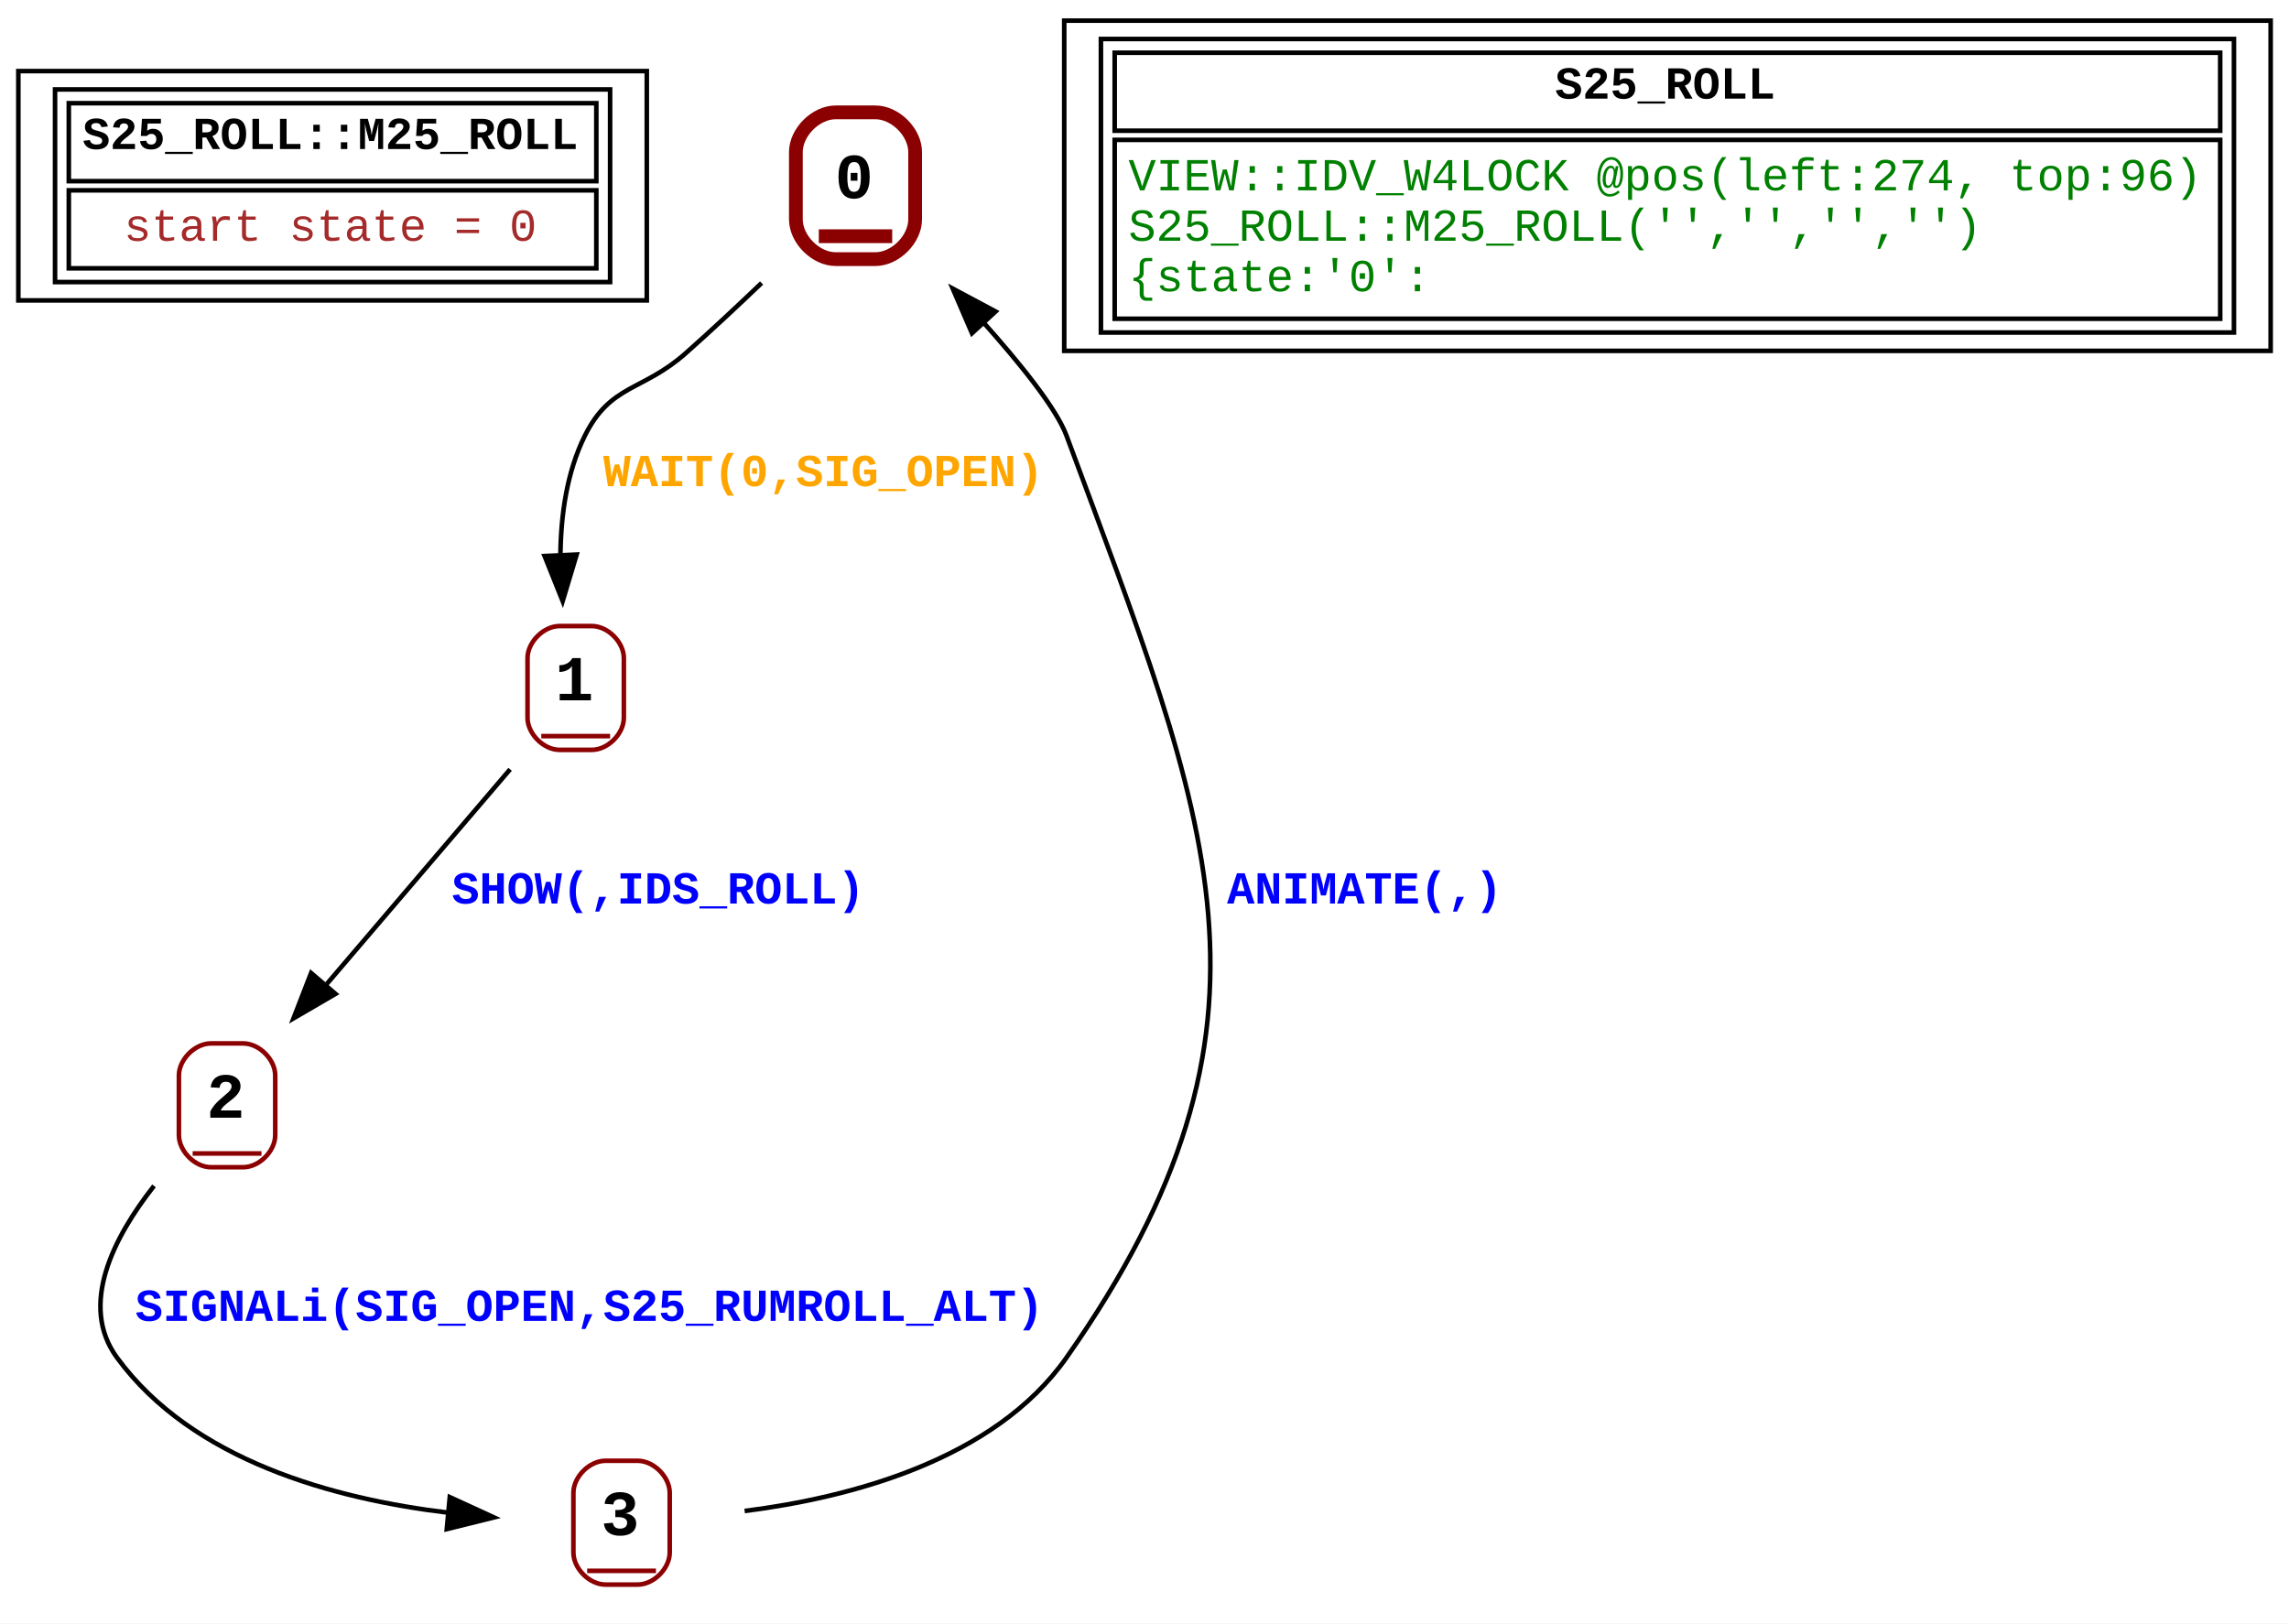
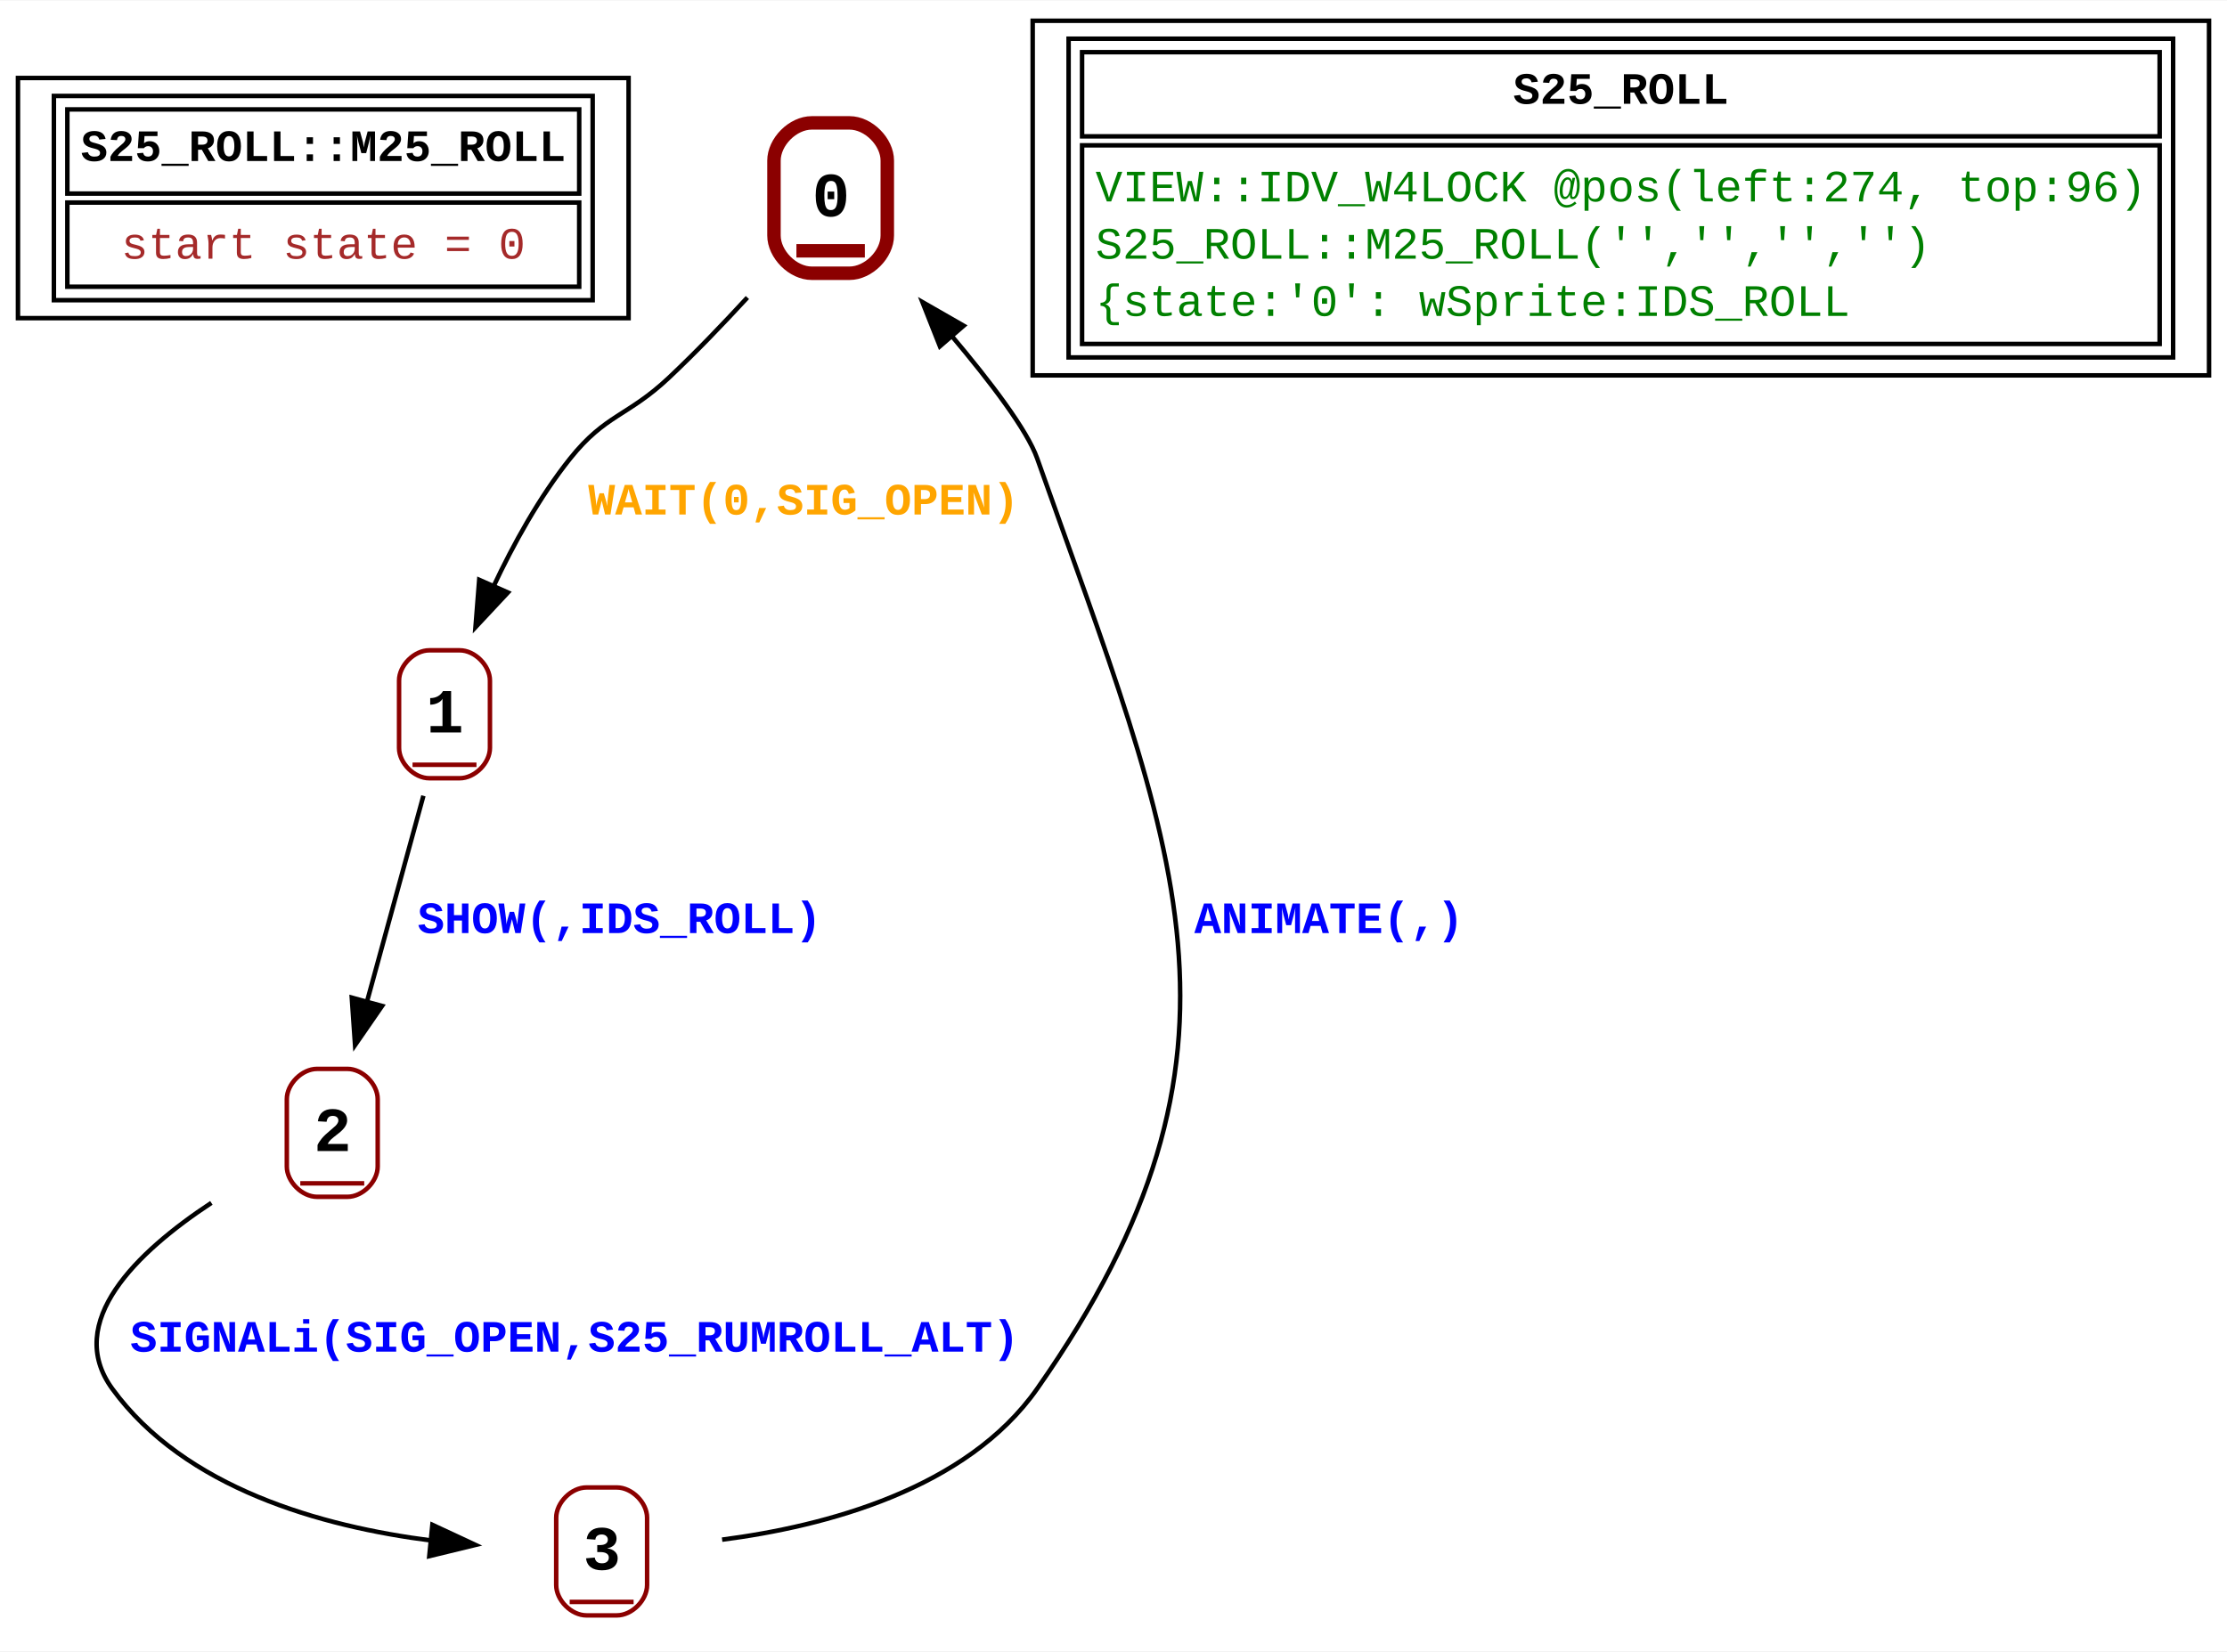
- <svg xmlns="http://www.w3.org/2000/svg" width="499pt" height="354pt" viewBox="0.00 0.00 499.00 354.00">
-   <g id="graph0" class="graph" transform="scale(1 1) rotate(0) translate(4 350)">
-     <polygon fill="white" stroke="none" points="-4,4 -4,-350 495,-350 495,4 -4,4" />
+ <svg xmlns="http://www.w3.org/2000/svg" width="496pt" height="368pt" viewBox="0.00 0.00 496.00 367.75">
+   <g id="graph0" class="graph" transform="scale(1 1) rotate(0) translate(4 363.75)">
+     <polygon fill="white" stroke="none" points="-4,4 -4,-363.75 492,-363.75 492,4 -4,4" />
    <g id="node1" class="node">
-       <polygon fill="none" stroke="black" points="0,-284.5 0,-334.5 137,-334.5 137,-284.5 0,-284.5" />
-       <polygon fill="none" stroke="black" points="11,-310.5 11,-327.5 126,-327.5 126,-310.5 11,-310.5" />
-       <text text-anchor="start" x="14" y="-317.5" font-family="Courier New" font-weight="bold" font-size="10.00">S25_ROLL::M25_ROLL</text>
-       <polygon fill="none" stroke="black" points="11,-291.5 11,-308.5 126,-308.5 126,-291.5 11,-291.5" />
-       <text text-anchor="start" x="23" y="-297.5" font-family="Courier New" font-size="10.00" fill="brown">start state = 0</text>
-       <polygon fill="none" stroke="black" points="8,-288.5 8,-330.5 129,-330.5 129,-288.5 8,-288.5" />
+       <polygon fill="none" stroke="black" points="0,-293 0,-346.5 136,-346.5 136,-293 0,-293" />
+       <polygon fill="none" stroke="black" points="11,-320.75 11,-339.5 125,-339.5 125,-320.75 11,-320.75" />
+       <text text-anchor="start" x="14" y="-328" font-family="Courier New" font-weight="bold" font-size="10.00">S25_ROLL::M25_ROLL</text>
+       <polygon fill="none" stroke="black" points="11,-300 11,-318.75 125,-318.75 125,-300 11,-300" />
+       <text text-anchor="start" x="23" y="-306.25" font-family="Courier New" font-size="10.00" fill="brown">start state = 0</text>
+       <polygon fill="none" stroke="black" points="8,-297 8,-342.5 128,-342.5 128,-297 8,-297" />
    </g>
    <g id="node2" class="node">
-       <polyline fill="none" stroke="darkred" stroke-width="3" points="174.5,-298.5 190.5,-298.5" />
-       <text text-anchor="start" x="178" y="-306.8" font-family="Courier New" font-weight="bold" font-size="14.00">0</text>
-       <path fill="none" stroke="darkred" stroke-width="3" d="M178.17,-293.5C178.17,-293.5 186.83,-293.5 186.83,-293.5 191.17,-293.5 195.5,-297.83 195.5,-302.17 195.5,-302.17 195.5,-316.83 195.5,-316.83 195.5,-321.17 191.17,-325.5 186.83,-325.5 186.83,-325.5 178.17,-325.5 178.17,-325.5 173.83,-325.5 169.5,-321.17 169.5,-316.83 169.5,-316.83 169.5,-302.17 169.5,-302.17 169.5,-297.83 173.83,-293.5 178.17,-293.5" />
+       <polyline fill="none" stroke="darkred" stroke-width="3" points="173.38,-308 188.62,-308" />
+       <text text-anchor="start" x="176.88" y="-315.7" font-family="Courier New" font-weight="bold" font-size="14.00">0</text>
+       <path fill="none" stroke="darkred" stroke-width="3" d="M176.79,-303C176.79,-303 185.21,-303 185.21,-303 189.42,-303 193.62,-307.21 193.62,-311.42 193.62,-311.42 193.62,-328.08 193.62,-328.08 193.62,-332.29 189.42,-336.5 185.21,-336.5 185.21,-336.5 176.79,-336.5 176.79,-336.5 172.58,-336.5 168.38,-332.29 168.38,-328.08 168.38,-328.08 168.38,-311.42 168.38,-311.42 168.38,-307.21 172.58,-303 176.79,-303" />
    </g>
    <g id="node3" class="node">
-       <polyline fill="none" stroke="darkred" points="114,-189.5 129,-189.5" />
-       <text text-anchor="start" x="117" y="-197.3" font-family="Courier New" font-weight="bold" font-size="14.00">1</text>
-       <path fill="none" stroke="darkred" d="M118,-186.5C118,-186.5 125,-186.5 125,-186.5 128.5,-186.5 132,-190 132,-193.5 132,-193.5 132,-206.5 132,-206.5 132,-210 128.5,-213.5 125,-213.5 125,-213.5 118,-213.5 118,-213.5 114.5,-213.5 111,-210 111,-206.5 111,-206.5 111,-193.5 111,-193.5 111,-190 114.5,-186.5 118,-186.5" />
+       <polyline fill="none" stroke="darkred" points="87.88,-193.5 102.12,-193.5" />
+       <text text-anchor="start" x="90.88" y="-200.7" font-family="Courier New" font-weight="bold" font-size="14.00">1</text>
+       <path fill="none" stroke="darkred" d="M91.62,-190.5C91.62,-190.5 98.38,-190.5 98.38,-190.5 101.75,-190.5 105.12,-193.88 105.12,-197.25 105.12,-197.25 105.12,-212.25 105.12,-212.25 105.12,-215.62 101.75,-219 98.38,-219 98.38,-219 91.62,-219 91.62,-219 88.25,-219 84.88,-215.62 84.88,-212.25 84.88,-212.25 84.88,-197.25 84.88,-197.25 84.88,-193.88 88.25,-190.5 91.62,-190.5" />
    </g>
    <g id="edge1" class="edge">
-       <path fill="none" stroke="black" d="M162.03,-288.3C156.72,-283.22 150.96,-277.84 145.5,-273 136.05,-264.62 129.12,-266.31 123.5,-255 119.55,-247.05 118.25,-237.61 118.17,-228.86" />
-       <polygon fill="black" stroke="black" points="121.71,-229.09 118.66,-218.94 114.72,-228.77 121.71,-229.09" />
-       <text text-anchor="start" x="127.5" y="-244" font-family="Courier New" font-weight="bold" font-size="10.00" fill="orange">WAIT(0,SIG_OPEN)</text>
+       <path fill="none" stroke="black" d="M162.46,-297.59C157,-291.66 150.9,-285.31 145,-279.75 135.8,-271.09 130.89,-271.62 123,-261.75 116.15,-253.18 110.34,-242.65 105.83,-233.05" />
+       <polygon fill="black" stroke="black" points="109.13,-231.88 101.9,-224.14 102.73,-234.7 109.13,-231.88" />
+       <text text-anchor="start" x="127" y="-249.25" font-family="Courier New" font-weight="bold" font-size="10.00" fill="orange">WAIT(0,SIG_OPEN)</text>
    </g>
    <g id="node4" class="node">
-       <polyline fill="none" stroke="darkred" points="38,-98.5 53,-98.5" />
-       <text text-anchor="start" x="41" y="-106.3" font-family="Courier New" font-weight="bold" font-size="14.00">2</text>
-       <path fill="none" stroke="darkred" d="M42,-95.5C42,-95.5 49,-95.5 49,-95.5 52.5,-95.5 56,-99 56,-102.5 56,-102.5 56,-115.5 56,-115.5 56,-119 52.5,-122.5 49,-122.5 49,-122.5 42,-122.5 42,-122.5 38.5,-122.5 35,-119 35,-115.5 35,-115.5 35,-102.5 35,-102.5 35,-99 38.5,-95.5 42,-95.5" />
+       <polyline fill="none" stroke="darkred" points="62.88,-100.25 77.12,-100.25" />
+       <text text-anchor="start" x="65.88" y="-107.45" font-family="Courier New" font-weight="bold" font-size="14.00">2</text>
+       <path fill="none" stroke="darkred" d="M66.62,-97.25C66.62,-97.25 73.38,-97.25 73.38,-97.25 76.75,-97.25 80.12,-100.62 80.12,-104 80.12,-104 80.12,-119 80.12,-119 80.12,-122.38 76.75,-125.75 73.38,-125.75 73.38,-125.75 66.62,-125.75 66.62,-125.75 63.25,-125.75 59.88,-122.38 59.88,-119 59.88,-119 59.88,-104 59.88,-104 59.88,-100.62 63.25,-97.25 66.62,-97.25" />
    </g>
    <g id="edge2" class="edge">
-       <path fill="none" stroke="black" d="M107.2,-182.26C95.81,-168.92 79.69,-150.04 66.78,-134.92" />
-       <polygon fill="black" stroke="black" points="69.14,-133.3 59.99,-127.97 63.82,-137.85 69.14,-133.3" />
-       <text text-anchor="start" x="94.5" y="-153" font-family="Courier New" font-weight="bold" font-size="10.00" fill="blue">SHOW(,IDS_ROLL)</text>
+       <path fill="none" stroke="black" d="M90.3,-186.59C86.74,-173.59 81.77,-155.45 77.64,-140.38" />
+       <polygon fill="black" stroke="black" points="81.1,-139.77 75.08,-131.05 74.35,-141.62 81.1,-139.77" />
+       <text text-anchor="start" x="89" y="-156" font-family="Courier New" font-weight="bold" font-size="10.00" fill="blue">SHOW(,IDS_ROLL)</text>
    </g>
    <g id="node5" class="node">
-       <polyline fill="none" stroke="darkred" points="124,-7.5 139,-7.5" />
-       <text text-anchor="start" x="127" y="-15.3" font-family="Courier New" font-weight="bold" font-size="14.00">3</text>
-       <path fill="none" stroke="darkred" d="M128,-4.5C128,-4.5 135,-4.5 135,-4.5 138.5,-4.5 142,-8 142,-11.5 142,-11.5 142,-24.5 142,-24.5 142,-28 138.5,-31.5 135,-31.5 135,-31.5 128,-31.5 128,-31.5 124.5,-31.5 121,-28 121,-24.5 121,-24.5 121,-11.5 121,-11.5 121,-8 124.5,-4.5 128,-4.5" />
+       <polyline fill="none" stroke="darkred" points="122.88,-7 137.12,-7" />
+       <text text-anchor="start" x="125.88" y="-14.2" font-family="Courier New" font-weight="bold" font-size="14.00">3</text>
+       <path fill="none" stroke="darkred" d="M126.62,-4C126.62,-4 133.38,-4 133.38,-4 136.75,-4 140.12,-7.38 140.12,-10.75 140.12,-10.75 140.12,-25.75 140.12,-25.75 140.12,-29.12 136.75,-32.5 133.38,-32.5 133.38,-32.5 126.62,-32.5 126.62,-32.5 123.25,-32.5 119.88,-29.12 119.88,-25.75 119.88,-25.75 119.88,-10.75 119.88,-10.75 119.88,-7.38 123.25,-4 126.62,-4" />
    </g>
    <g id="edge3" class="edge">
-       <path fill="none" stroke="black" d="M29.58,-91.44C20.77,-80.23 13.14,-65.43 21.5,-54 37.91,-31.55 68.85,-23.16 93.74,-20.18" />
-       <polygon fill="black" stroke="black" points="94.05,-23.57 103.68,-19.15 93.4,-16.6 94.05,-23.57" />
-       <text text-anchor="start" x="25.5" y="-62" font-family="Courier New" font-weight="bold" font-size="10.00" fill="blue">SIGNALi(SIG_OPEN,S25_RUMROLL_ALT)</text>
+       <path fill="none" stroke="black" d="M43.08,-95.9C26.46,-84.94 10.21,-69.33 21,-54.5 37.16,-32.29 67.62,-23.78 92.23,-20.66" />
+       <polygon fill="black" stroke="black" points="92.3,-24.17 101.9,-19.7 91.61,-17.2 92.3,-24.17" />
+       <text text-anchor="start" x="25" y="-62.75" font-family="Courier New" font-weight="bold" font-size="10.00" fill="blue">SIGNALi(SIG_OPEN,S25_RUMROLL_ALT)</text>
    </g>
    <g id="edge4" class="edge">
-       <path fill="none" stroke="black" d="M158.33,-20.55C181.18,-23.46 212.76,-31.58 228.5,-54 279.84,-127.11 259.56,-171.24 228.5,-255 226.32,-260.88 218.53,-270.61 209.97,-280.17" />
-       <polygon fill="black" stroke="black" points="207.89,-277.34 203.7,-287.07 213.04,-282.08 207.89,-277.34" />
-       <text text-anchor="start" x="263.5" y="-153" font-family="Courier New" font-weight="bold" font-size="10.00" fill="blue">ANIMATE(,)</text>
+       <path fill="none" stroke="black" d="M156.83,-20.87C179.69,-23.84 211.27,-32.05 227,-54.5 279.85,-129.94 257.67,-174.9 227,-261.75 224.78,-268.03 216.69,-278.7 207.89,-289.13" />
+       <polygon fill="black" stroke="black" points="205.34,-286.73 201.44,-296.58 210.63,-291.31 205.34,-286.73" />
+       <text text-anchor="start" x="262" y="-156" font-family="Courier New" font-weight="bold" font-size="10.00" fill="blue">ANIMATE(,)</text>
    </g>
    <g id="node6" class="node">
-       <polygon fill="none" stroke="black" points="228,-273.5 228,-345.5 491,-345.5 491,-273.5 228,-273.5" />
-       <polygon fill="none" stroke="black" points="239,-321.5 239,-338.5 480,-338.5 480,-321.5 239,-321.5" />
-       <text text-anchor="start" x="335" y="-328.5" font-family="Courier New" font-weight="bold" font-size="10.00">S25_ROLL</text>
-       <polygon fill="none" stroke="black" points="239,-280.5 239,-319.5 480,-319.5 480,-280.5 239,-280.5" />
-       <text text-anchor="start" x="242" y="-308.5" font-family="Courier New" font-size="10.00" fill="green">VIEW::IDV_W4LOCK @pos(left:274, top:96)</text>
-       <text text-anchor="start" x="242" y="-297.5" font-family="Courier New" font-size="10.00" fill="green">S25_ROLL::M25_ROLL('','','','')</text>
-       <text text-anchor="start" x="242" y="-286.5" font-family="Courier New" font-size="10.00" fill="green">{state:'0':</text>
-       <polygon fill="none" stroke="black" points="236,-277.5 236,-341.5 483,-341.5 483,-277.5 236,-277.5" />
+       <polygon fill="none" stroke="black" points="226,-280.25 226,-359.25 488,-359.25 488,-280.25 226,-280.25" />
+       <polygon fill="none" stroke="black" points="237,-333.5 237,-352.25 477,-352.25 477,-333.5 237,-333.5" />
+       <text text-anchor="start" x="333" y="-340.75" font-family="Courier New" font-weight="bold" font-size="10.00">S25_ROLL</text>
+       <polygon fill="none" stroke="black" points="237,-287.25 237,-331.5 477,-331.5 477,-287.25 237,-287.25" />
+       <text text-anchor="start" x="240" y="-319" font-family="Courier New" font-size="10.00" fill="green">VIEW::IDV_W4LOCK @pos(left:274, top:96)</text>
+       <text text-anchor="start" x="240" y="-306.25" font-family="Courier New" font-size="10.00" fill="green">S25_ROLL::M25_ROLL('','','','')</text>
+       <text text-anchor="start" x="240" y="-293.5" font-family="Courier New" font-size="10.00" fill="green">{state:'0': wSprite:IDS_ROLL</text>
+       <polygon fill="none" stroke="black" points="234,-284.25 234,-355.25 480,-355.25 480,-284.25 234,-284.25" />
    </g>
  </g>
</svg>
